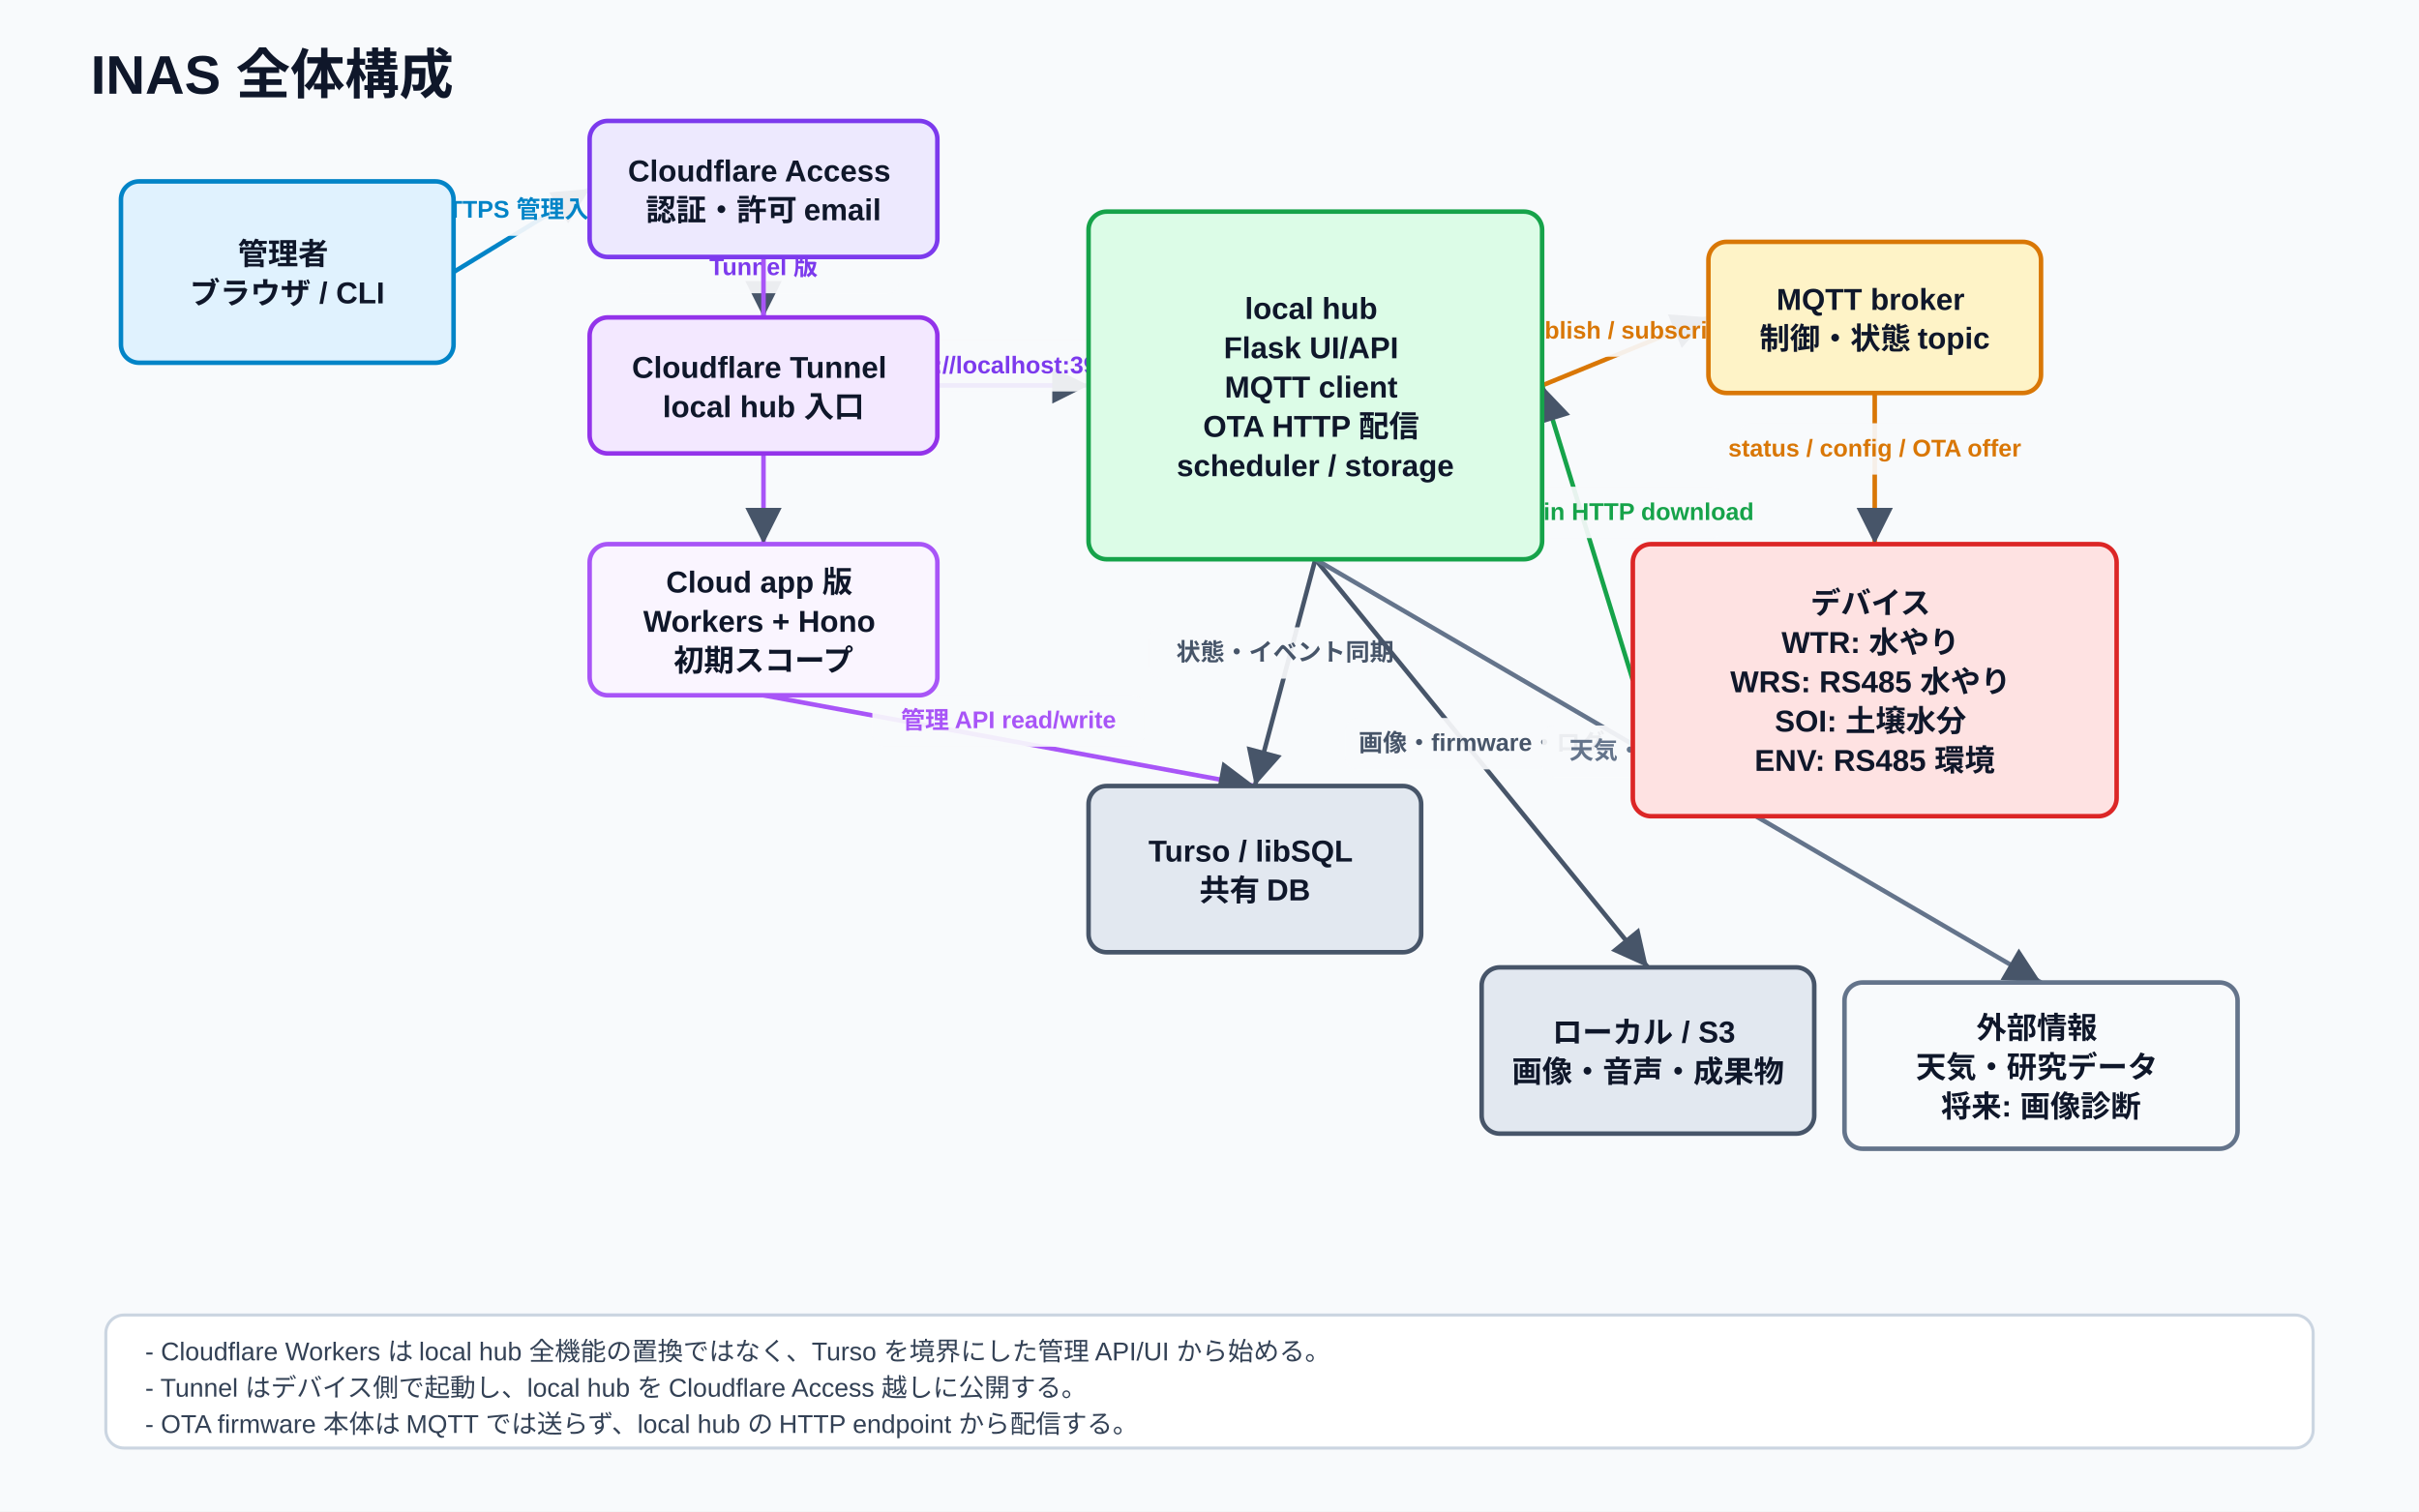
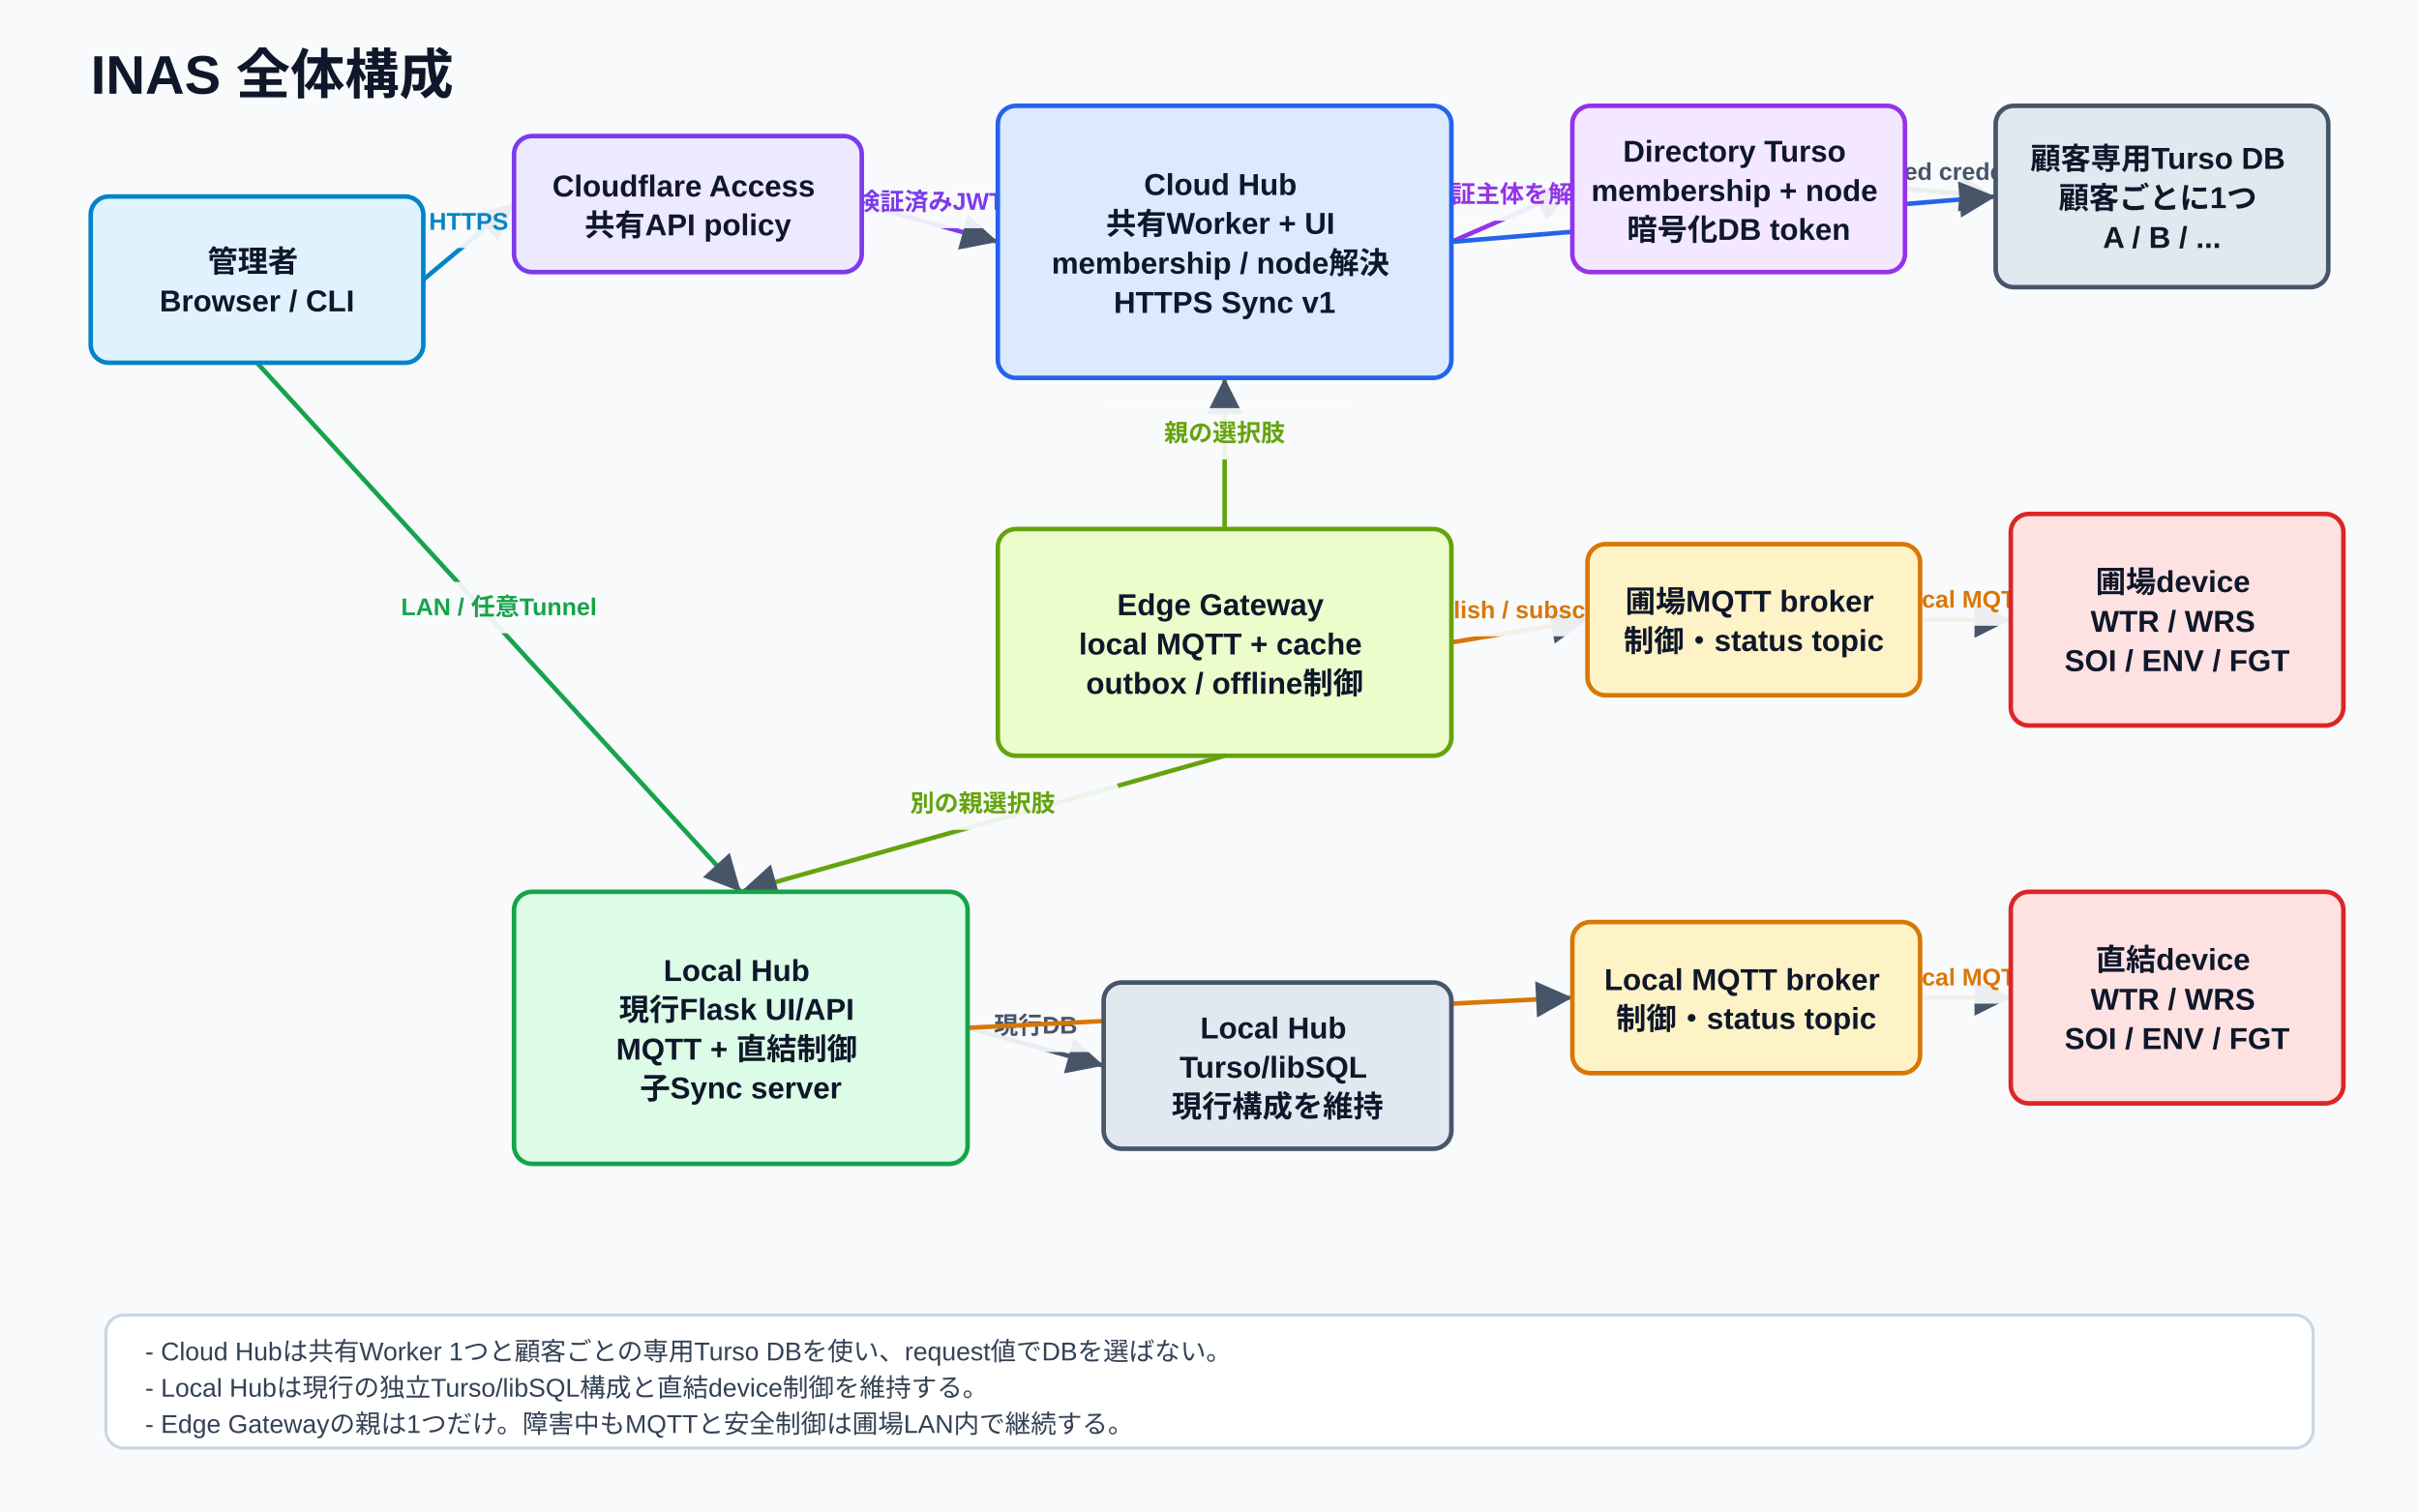
<svg xmlns="http://www.w3.org/2000/svg" width="1600" height="1000" viewBox="0 0 1600 1000">
  <defs>
    <marker id="arrow" markerWidth="12" markerHeight="12" refX="10" refY="6" orient="auto" markerUnits="strokeWidth">
      <path d="M2,2 L10,6 L2,10 Z" fill="#475569" />
    </marker>
  </defs>
  <rect width="100%" height="100%" fill="#f8fafc" />
  <text x="60" y="62" font-family="Arial, sans-serif" font-size="36" font-weight="700" fill="#0f172a">INAS 全体構成</text>
-   <line x1="300" y1="180" x2="390" y2="125" stroke="#0284c7" stroke-width="3" marker-end="url(#arrow)" />
-   <rect x="255" y="122" width="180" height="34" rx="8" fill="#f8fafc" fill-opacity="0.92" />
-   <text x="345" y="144" text-anchor="middle" font-family="Arial, sans-serif" font-size="16" font-weight="700" fill="#0284c7">HTTPS 管理入口</text>
-   <line x1="505" y1="170" x2="505" y2="210" stroke="#7c3aed" stroke-width="3" marker-end="url(#arrow)" />
-   <rect x="415" y="160" width="180" height="34" rx="8" fill="#f8fafc" fill-opacity="0.92" />
-   <text x="505" y="182" text-anchor="middle" font-family="Arial, sans-serif" font-size="16" font-weight="700" fill="#7c3aed">Tunnel 版</text>
-   <line x1="620" y1="255" x2="720" y2="255" stroke="#7c3aed" stroke-width="3" marker-end="url(#arrow)" />
-   <rect x="580" y="225" width="180" height="34" rx="8" fill="#f8fafc" fill-opacity="0.92" />
-   <text x="670" y="247" text-anchor="middle" font-family="Arial, sans-serif" font-size="16" font-weight="700" fill="#7c3aed">http://localhost:39151</text>
-   <line x1="505" y1="170" x2="505" y2="360" stroke="#a855f7" stroke-width="3" marker-end="url(#arrow)" />
-   <rect x="415" y="235" width="180" height="34" rx="8" fill="#f8fafc" fill-opacity="0.92" />
-   <text x="505" y="257" text-anchor="middle" font-family="Arial, sans-serif" font-size="16" font-weight="700" fill="#a855f7">Cloud app 版</text>
-   <line x1="505" y1="460" x2="830" y2="520" stroke="#a855f7" stroke-width="3" marker-end="url(#arrow)" />
-   <rect x="577" y="460" width="180" height="34" rx="8" fill="#f8fafc" fill-opacity="0.92" />
-   <text x="667" y="482" text-anchor="middle" font-family="Arial, sans-serif" font-size="16" font-weight="700" fill="#a855f7">管理 API read/write</text>
-   <line x1="1020" y1="255" x2="1130" y2="210" stroke="#d97706" stroke-width="3" marker-end="url(#arrow)" />
-   <rect x="985" y="202" width="180" height="34" rx="8" fill="#f8fafc" fill-opacity="0.92" />
-   <text x="1075" y="224" text-anchor="middle" font-family="Arial, sans-serif" font-size="16" font-weight="700" fill="#d97706">publish / subscribe</text>
-   <line x1="1240" y1="260" x2="1240" y2="360" stroke="#d97706" stroke-width="3" marker-end="url(#arrow)" />
-   <rect x="1150" y="280" width="180" height="34" rx="8" fill="#f8fafc" fill-opacity="0.92" />
-   <text x="1240" y="302" text-anchor="middle" font-family="Arial, sans-serif" font-size="16" font-weight="700" fill="#d97706">status / config / OTA offer</text>
-   <line x1="1080" y1="450" x2="1020" y2="255" stroke="#16a34a" stroke-width="3" marker-end="url(#arrow)" />
-   <rect x="960" y="322" width="180" height="34" rx="8" fill="#f8fafc" fill-opacity="0.92" />
-   <text x="1050" y="344" text-anchor="middle" font-family="Arial, sans-serif" font-size="16" font-weight="700" fill="#16a34a">firmware.bin HTTP download</text>
-   <line x1="870" y1="370" x2="830" y2="520" stroke="#475569" stroke-width="3" marker-end="url(#arrow)" />
-   <rect x="760" y="415" width="180" height="34" rx="8" fill="#f8fafc" fill-opacity="0.92" />
-   <text x="850" y="437" text-anchor="middle" font-family="Arial, sans-serif" font-size="16" font-weight="700" fill="#475569">状態・イベント同期</text>
-   <line x1="870" y1="370" x2="1090" y2="640" stroke="#475569" stroke-width="3" marker-end="url(#arrow)" />
-   <rect x="890" y="475" width="180" height="34" rx="8" fill="#f8fafc" fill-opacity="0.92" />
-   <text x="980" y="497" text-anchor="middle" font-family="Arial, sans-serif" font-size="16" font-weight="700" fill="#475569">画像・firmware・ログ</text>
-   <line x1="870" y1="370" x2="1350" y2="650" stroke="#64748b" stroke-width="3" marker-end="url(#arrow)" />
-   <rect x="1020" y="480" width="180" height="34" rx="8" fill="#f8fafc" fill-opacity="0.92" />
-   <text x="1110" y="502" text-anchor="middle" font-family="Arial, sans-serif" font-size="16" font-weight="700" fill="#64748b">天気・外部情報取得</text>
-   <rect x="80" y="120" width="220" height="120" rx="12" fill="#e0f2fe" stroke="#0284c7" stroke-width="3" />
+   <line x1="280" y1="185" x2="340" y2="135" stroke="#0284c7" stroke-width="3" marker-end="url(#arrow)" />
+   <rect x="220" y="130" width="180" height="34" rx="8" fill="#f8fafc" fill-opacity="0.92" />
+   <text x="310" y="152" text-anchor="middle" font-family="Arial, sans-serif" font-size="16" font-weight="700" fill="#0284c7">HTTPS</text>
+   <line x1="570" y1="135" x2="660" y2="160" stroke="#7c3aed" stroke-width="3" marker-end="url(#arrow)" />
+   <rect x="525" y="117" width="180" height="34" rx="8" fill="#f8fafc" fill-opacity="0.92" />
+   <text x="615" y="139" text-anchor="middle" font-family="Arial, sans-serif" font-size="16" font-weight="700" fill="#7c3aed">検証済みJWT</text>
+   <line x1="960" y1="160" x2="1040" y2="125" stroke="#9333ea" stroke-width="3" marker-end="url(#arrow)" />
+   <rect x="910" y="112" width="180" height="34" rx="8" fill="#f8fafc" fill-opacity="0.92" />
+   <text x="1000" y="134" text-anchor="middle" font-family="Arial, sans-serif" font-size="16" font-weight="700" fill="#9333ea">認証主体を解決</text>
+   <line x1="1260" y1="125" x2="1320" y2="130" stroke="#475569" stroke-width="3" marker-end="url(#arrow)" />
+   <rect x="1200" y="97" width="180" height="34" rx="8" fill="#f8fafc" fill-opacity="0.92" />
+   <text x="1290" y="119" text-anchor="middle" font-family="Arial, sans-serif" font-size="16" font-weight="700" fill="#475569">scoped credential</text>
+   <line x1="960" y1="160" x2="1320" y2="130" stroke="#2563eb" stroke-width="3" marker-end="url(#arrow)" />
+   <rect x="1050" y="115" width="180" height="34" rx="8" fill="#f8fafc" fill-opacity="0.92" />
+   <text x="1140" y="137" text-anchor="middle" font-family="Arial, sans-serif" font-size="16" font-weight="700" fill="#2563eb">顧客data</text>
+   <line x1="810" y1="350" x2="810" y2="250" stroke="#65a30d" stroke-width="3" marker-end="url(#arrow)" />
+   <rect x="720" y="270" width="180" height="34" rx="8" fill="#f8fafc" fill-opacity="0.92" />
+   <text x="810" y="292" text-anchor="middle" font-family="Arial, sans-serif" font-size="16" font-weight="700" fill="#65a30d">親の選択肢</text>
+   <line x1="960" y1="425" x2="1050" y2="410" stroke="#d97706" stroke-width="3" marker-end="url(#arrow)" />
+   <rect x="915" y="387" width="180" height="34" rx="8" fill="#f8fafc" fill-opacity="0.92" />
+   <text x="1005" y="409" text-anchor="middle" font-family="Arial, sans-serif" font-size="16" font-weight="700" fill="#d97706">publish / subscribe</text>
+   <line x1="1270" y1="410" x2="1330" y2="410" stroke="#d97706" stroke-width="3" marker-end="url(#arrow)" />
+   <rect x="1210" y="380" width="180" height="34" rx="8" fill="#f8fafc" fill-opacity="0.92" />
+   <text x="1300" y="402" text-anchor="middle" font-family="Arial, sans-serif" font-size="16" font-weight="700" fill="#d97706">local MQTT</text>
+   <line x1="170" y1="240" x2="490" y2="590" stroke="#16a34a" stroke-width="3" marker-end="url(#arrow)" />
+   <rect x="240" y="385" width="180" height="34" rx="8" fill="#f8fafc" fill-opacity="0.92" />
+   <text x="330" y="407" text-anchor="middle" font-family="Arial, sans-serif" font-size="16" font-weight="700" fill="#16a34a">LAN / 任意Tunnel</text>
+   <line x1="810" y1="500" x2="490" y2="590" stroke="#65a30d" stroke-width="3" marker-end="url(#arrow)" />
+   <rect x="560" y="515" width="180" height="34" rx="8" fill="#f8fafc" fill-opacity="0.92" />
+   <text x="650" y="537" text-anchor="middle" font-family="Arial, sans-serif" font-size="16" font-weight="700" fill="#65a30d">別の親選択肢</text>
+   <line x1="640" y1="680" x2="730" y2="705" stroke="#475569" stroke-width="3" marker-end="url(#arrow)" />
+   <rect x="595" y="662" width="180" height="34" rx="8" fill="#f8fafc" fill-opacity="0.92" />
+   <text x="685" y="684" text-anchor="middle" font-family="Arial, sans-serif" font-size="16" font-weight="700" fill="#475569">現行DB</text>
+   <line x1="640" y1="680" x2="1040" y2="660" stroke="#d97706" stroke-width="3" marker-end="url(#arrow)" />
+   <rect x="750" y="640" width="180" height="34" rx="8" fill="#f8fafc" fill-opacity="0.92" />
+   <text x="840" y="662" text-anchor="middle" font-family="Arial, sans-serif" font-size="16" font-weight="700" fill="#d97706">publish / subscribe</text>
+   <line x1="1270" y1="660" x2="1330" y2="660" stroke="#d97706" stroke-width="3" marker-end="url(#arrow)" />
+   <rect x="1210" y="630" width="180" height="34" rx="8" fill="#f8fafc" fill-opacity="0.92" />
+   <text x="1300" y="652" text-anchor="middle" font-family="Arial, sans-serif" font-size="16" font-weight="700" fill="#d97706">local MQTT</text>
+   <rect x="60" y="130" width="220" height="110" rx="12" fill="#e0f2fe" stroke="#0284c7" stroke-width="3" />
  <text text-anchor="middle" font-family="Arial, sans-serif" font-size="20" font-weight="700" fill="#0f172a">
-     <tspan x="190" y="175">管理者</tspan>
-     <tspan x="190" y="201">ブラウザ / CLI</tspan>
+     <tspan x="170" y="180">管理者</tspan>
+     <tspan x="170" y="206">Browser / CLI</tspan>
  </text>
-   <rect x="390" y="80" width="230" height="90" rx="12" fill="#ede9fe" stroke="#7c3aed" stroke-width="3" />
+   <rect x="340" y="90" width="230" height="90" rx="12" fill="#ede9fe" stroke="#7c3aed" stroke-width="3" />
  <text text-anchor="middle" font-family="Arial, sans-serif" font-size="20" font-weight="700" fill="#0f172a">
-     <tspan x="505" y="120">Cloudflare Access</tspan>
-     <tspan x="505" y="146">認証・許可 email</tspan>
+     <tspan x="455" y="130">Cloudflare Access</tspan>
+     <tspan x="455" y="156">共有API policy</tspan>
  </text>
-   <rect x="390" y="210" width="230" height="90" rx="12" fill="#f3e8ff" stroke="#9333ea" stroke-width="3" />
+   <rect x="660" y="70" width="300" height="180" rx="12" fill="#dbeafe" stroke="#2563eb" stroke-width="3" />
  <text text-anchor="middle" font-family="Arial, sans-serif" font-size="20" font-weight="700" fill="#0f172a">
-     <tspan x="505" y="250">Cloudflare Tunnel</tspan>
-     <tspan x="505" y="276">local hub 入口</tspan>
+     <tspan x="810" y="129">Cloud Hub</tspan>
+     <tspan x="810" y="155">共有Worker + UI</tspan>
+     <tspan x="810" y="181">membership / node解決</tspan>
+     <tspan x="810" y="207">HTTPS Sync v1</tspan>
  </text>
-   <rect x="390" y="360" width="230" height="100" rx="12" fill="#faf5ff" stroke="#a855f7" stroke-width="3" />
+   <rect x="1040" y="70" width="220" height="110" rx="12" fill="#f3e8ff" stroke="#9333ea" stroke-width="3" />
  <text text-anchor="middle" font-family="Arial, sans-serif" font-size="20" font-weight="700" fill="#0f172a">
-     <tspan x="505" y="392">Cloud app 版</tspan>
-     <tspan x="505" y="418">Workers + Hono</tspan>
-     <tspan x="505" y="444">初期スコープ</tspan>
+     <tspan x="1150" y="107">Directory Turso</tspan>
+     <tspan x="1150" y="133">membership + node</tspan>
+     <tspan x="1150" y="159">暗号化DB token</tspan>
  </text>
-   <rect x="720" y="140" width="300" height="230" rx="12" fill="#dcfce7" stroke="#16a34a" stroke-width="3" />
+   <rect x="1320" y="70" width="220" height="120" rx="12" fill="#e2e8f0" stroke="#475569" stroke-width="3" />
  <text text-anchor="middle" font-family="Arial, sans-serif" font-size="20" font-weight="700" fill="#0f172a">
-     <tspan x="870" y="211">local hub</tspan>
-     <tspan x="870" y="237">Flask UI/API</tspan>
-     <tspan x="870" y="263">MQTT client</tspan>
-     <tspan x="870" y="289">OTA HTTP 配信</tspan>
-     <tspan x="870" y="315">scheduler / storage</tspan>
+     <tspan x="1430" y="112">顧客専用Turso DB</tspan>
+     <tspan x="1430" y="138">顧客ごとに1つ</tspan>
+     <tspan x="1430" y="164">A / B / ...</tspan>
  </text>
-   <rect x="1130" y="160" width="220" height="100" rx="12" fill="#fef3c7" stroke="#d97706" stroke-width="3" />
+   <rect x="660" y="350" width="300" height="150" rx="12" fill="#ecfccb" stroke="#65a30d" stroke-width="3" />
  <text text-anchor="middle" font-family="Arial, sans-serif" font-size="20" font-weight="700" fill="#0f172a">
-     <tspan x="1240" y="205">MQTT broker</tspan>
-     <tspan x="1240" y="231">制御・状態 topic</tspan>
+     <tspan x="810" y="407">Edge Gateway</tspan>
+     <tspan x="810" y="433">local MQTT + cache</tspan>
+     <tspan x="810" y="459">outbox / offline制御</tspan>
  </text>
-   <rect x="1080" y="360" width="320" height="180" rx="12" fill="#fee2e2" stroke="#dc2626" stroke-width="3" />
+   <rect x="1050" y="360" width="220" height="100" rx="12" fill="#fef3c7" stroke="#d97706" stroke-width="3" />
  <text text-anchor="middle" font-family="Arial, sans-serif" font-size="20" font-weight="700" fill="#0f172a">
-     <tspan x="1240" y="406">デバイス</tspan>
-     <tspan x="1240" y="432">WTR: 水やり</tspan>
-     <tspan x="1240" y="458">WRS: RS485 水やり</tspan>
-     <tspan x="1240" y="484">SOI: 土壌水分</tspan>
-     <tspan x="1240" y="510">ENV: RS485 環境</tspan>
+     <tspan x="1160" y="405">圃場MQTT broker</tspan>
+     <tspan x="1160" y="431">制御・status topic</tspan>
  </text>
-   <rect x="720" y="520" width="220" height="110" rx="12" fill="#e2e8f0" stroke="#475569" stroke-width="3" />
+   <rect x="1330" y="340" width="220" height="140" rx="12" fill="#fee2e2" stroke="#dc2626" stroke-width="3" />
  <text text-anchor="middle" font-family="Arial, sans-serif" font-size="20" font-weight="700" fill="#0f172a">
-     <tspan x="830" y="570">Turso / libSQL</tspan>
-     <tspan x="830" y="596">共有 DB</tspan>
+     <tspan x="1440" y="392">圃場device</tspan>
+     <tspan x="1440" y="418">WTR / WRS</tspan>
+     <tspan x="1440" y="444">SOI / ENV / FGT</tspan>
  </text>
-   <rect x="980" y="640" width="220" height="110" rx="12" fill="#e2e8f0" stroke="#475569" stroke-width="3" />
+   <rect x="340" y="590" width="300" height="180" rx="12" fill="#dcfce7" stroke="#16a34a" stroke-width="3" />
  <text text-anchor="middle" font-family="Arial, sans-serif" font-size="20" font-weight="700" fill="#0f172a">
-     <tspan x="1090" y="690">ローカル / S3</tspan>
-     <tspan x="1090" y="716">画像・音声・成果物</tspan>
+     <tspan x="490" y="649">Local Hub</tspan>
+     <tspan x="490" y="675">現行Flask UI/API</tspan>
+     <tspan x="490" y="701">MQTT + 直結制御</tspan>
+     <tspan x="490" y="727">子Sync server</tspan>
  </text>
-   <rect x="1220" y="650" width="260" height="110" rx="12" fill="#f8fafc" stroke="#64748b" stroke-width="3" />
+   <rect x="730" y="650" width="230" height="110" rx="12" fill="#e2e8f0" stroke="#475569" stroke-width="3" />
  <text text-anchor="middle" font-family="Arial, sans-serif" font-size="20" font-weight="700" fill="#0f172a">
-     <tspan x="1350" y="687">外部情報</tspan>
-     <tspan x="1350" y="713">天気・研究データ</tspan>
-     <tspan x="1350" y="739">将来: 画像診断</tspan>
+     <tspan x="845" y="687">Local Hub</tspan>
+     <tspan x="845" y="713">Turso/libSQL</tspan>
+     <tspan x="845" y="739">現行構成を維持</tspan>
+   </text>
+   <rect x="1040" y="610" width="230" height="100" rx="12" fill="#fef3c7" stroke="#d97706" stroke-width="3" />
+   <text text-anchor="middle" font-family="Arial, sans-serif" font-size="20" font-weight="700" fill="#0f172a">
+     <tspan x="1155" y="655">Local MQTT broker</tspan>
+     <tspan x="1155" y="681">制御・status topic</tspan>
+   </text>
+   <rect x="1330" y="590" width="220" height="140" rx="12" fill="#fee2e2" stroke="#dc2626" stroke-width="3" />
+   <text text-anchor="middle" font-family="Arial, sans-serif" font-size="20" font-weight="700" fill="#0f172a">
+     <tspan x="1440" y="642">直結device</tspan>
+     <tspan x="1440" y="668">WTR / WRS</tspan>
+     <tspan x="1440" y="694">SOI / ENV / FGT</tspan>
  </text>
  <rect x="70" y="870" width="1460" height="88" rx="12" fill="#ffffff" stroke="#cbd5e1" stroke-width="2" />
-   <text x="96" y="900" font-family="Arial, sans-serif" font-size="17" fill="#334155">- Cloudflare Workers は local hub 全機能の置換ではなく、Turso を境界にした管理 API/UI から始める。</text>
-   <text x="96" y="924" font-family="Arial, sans-serif" font-size="17" fill="#334155">- Tunnel はデバイス側で起動し、local hub を Cloudflare Access 越しに公開する。</text>
-   <text x="96" y="948" font-family="Arial, sans-serif" font-size="17" fill="#334155">- OTA firmware 本体は MQTT では送らず、local hub の HTTP endpoint から配信する。</text>
+   <text x="96" y="900" font-family="Arial, sans-serif" font-size="17" fill="#334155">- Cloud Hubは共有Worker 1つと顧客ごとの専用Turso DBを使い、request値でDBを選ばない。</text>
+   <text x="96" y="924" font-family="Arial, sans-serif" font-size="17" fill="#334155">- Local Hubは現行の独立Turso/libSQL構成と直結device制御を維持する。</text>
+   <text x="96" y="948" font-family="Arial, sans-serif" font-size="17" fill="#334155">- Edge Gatewayの親は1つだけ。障害中もMQTTと安全制御は圃場LAN内で継続する。</text>
</svg>
